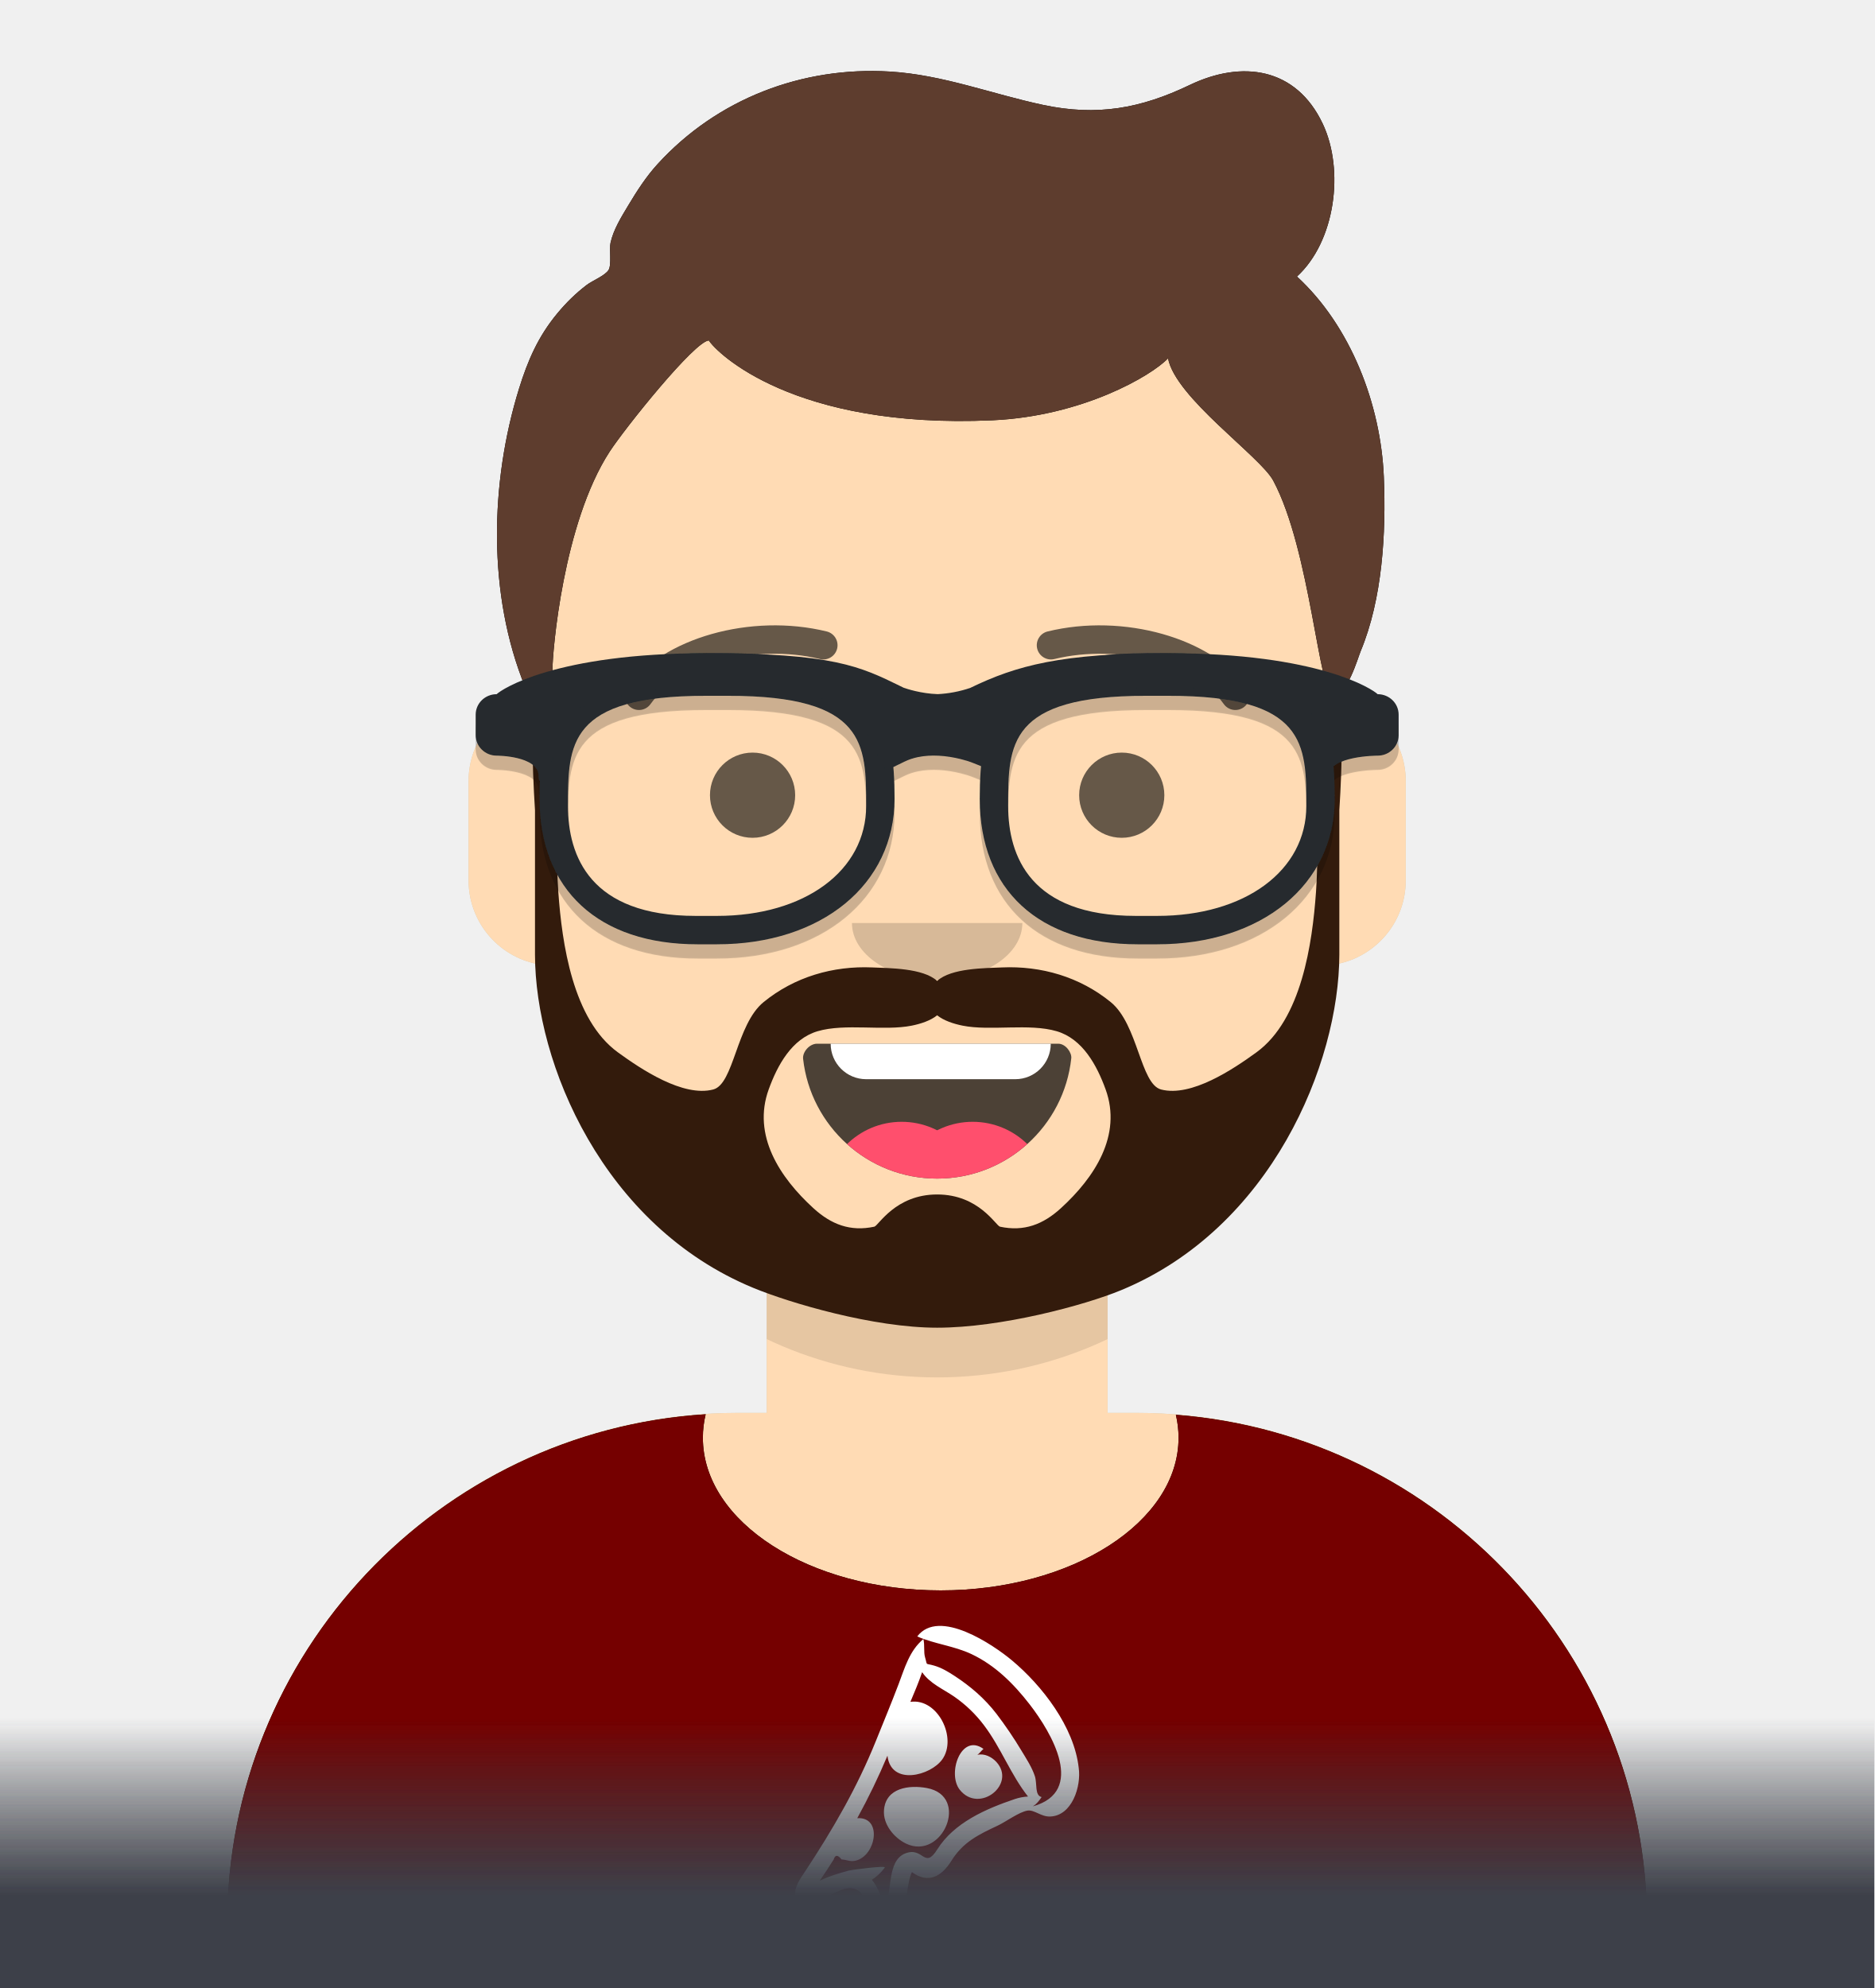
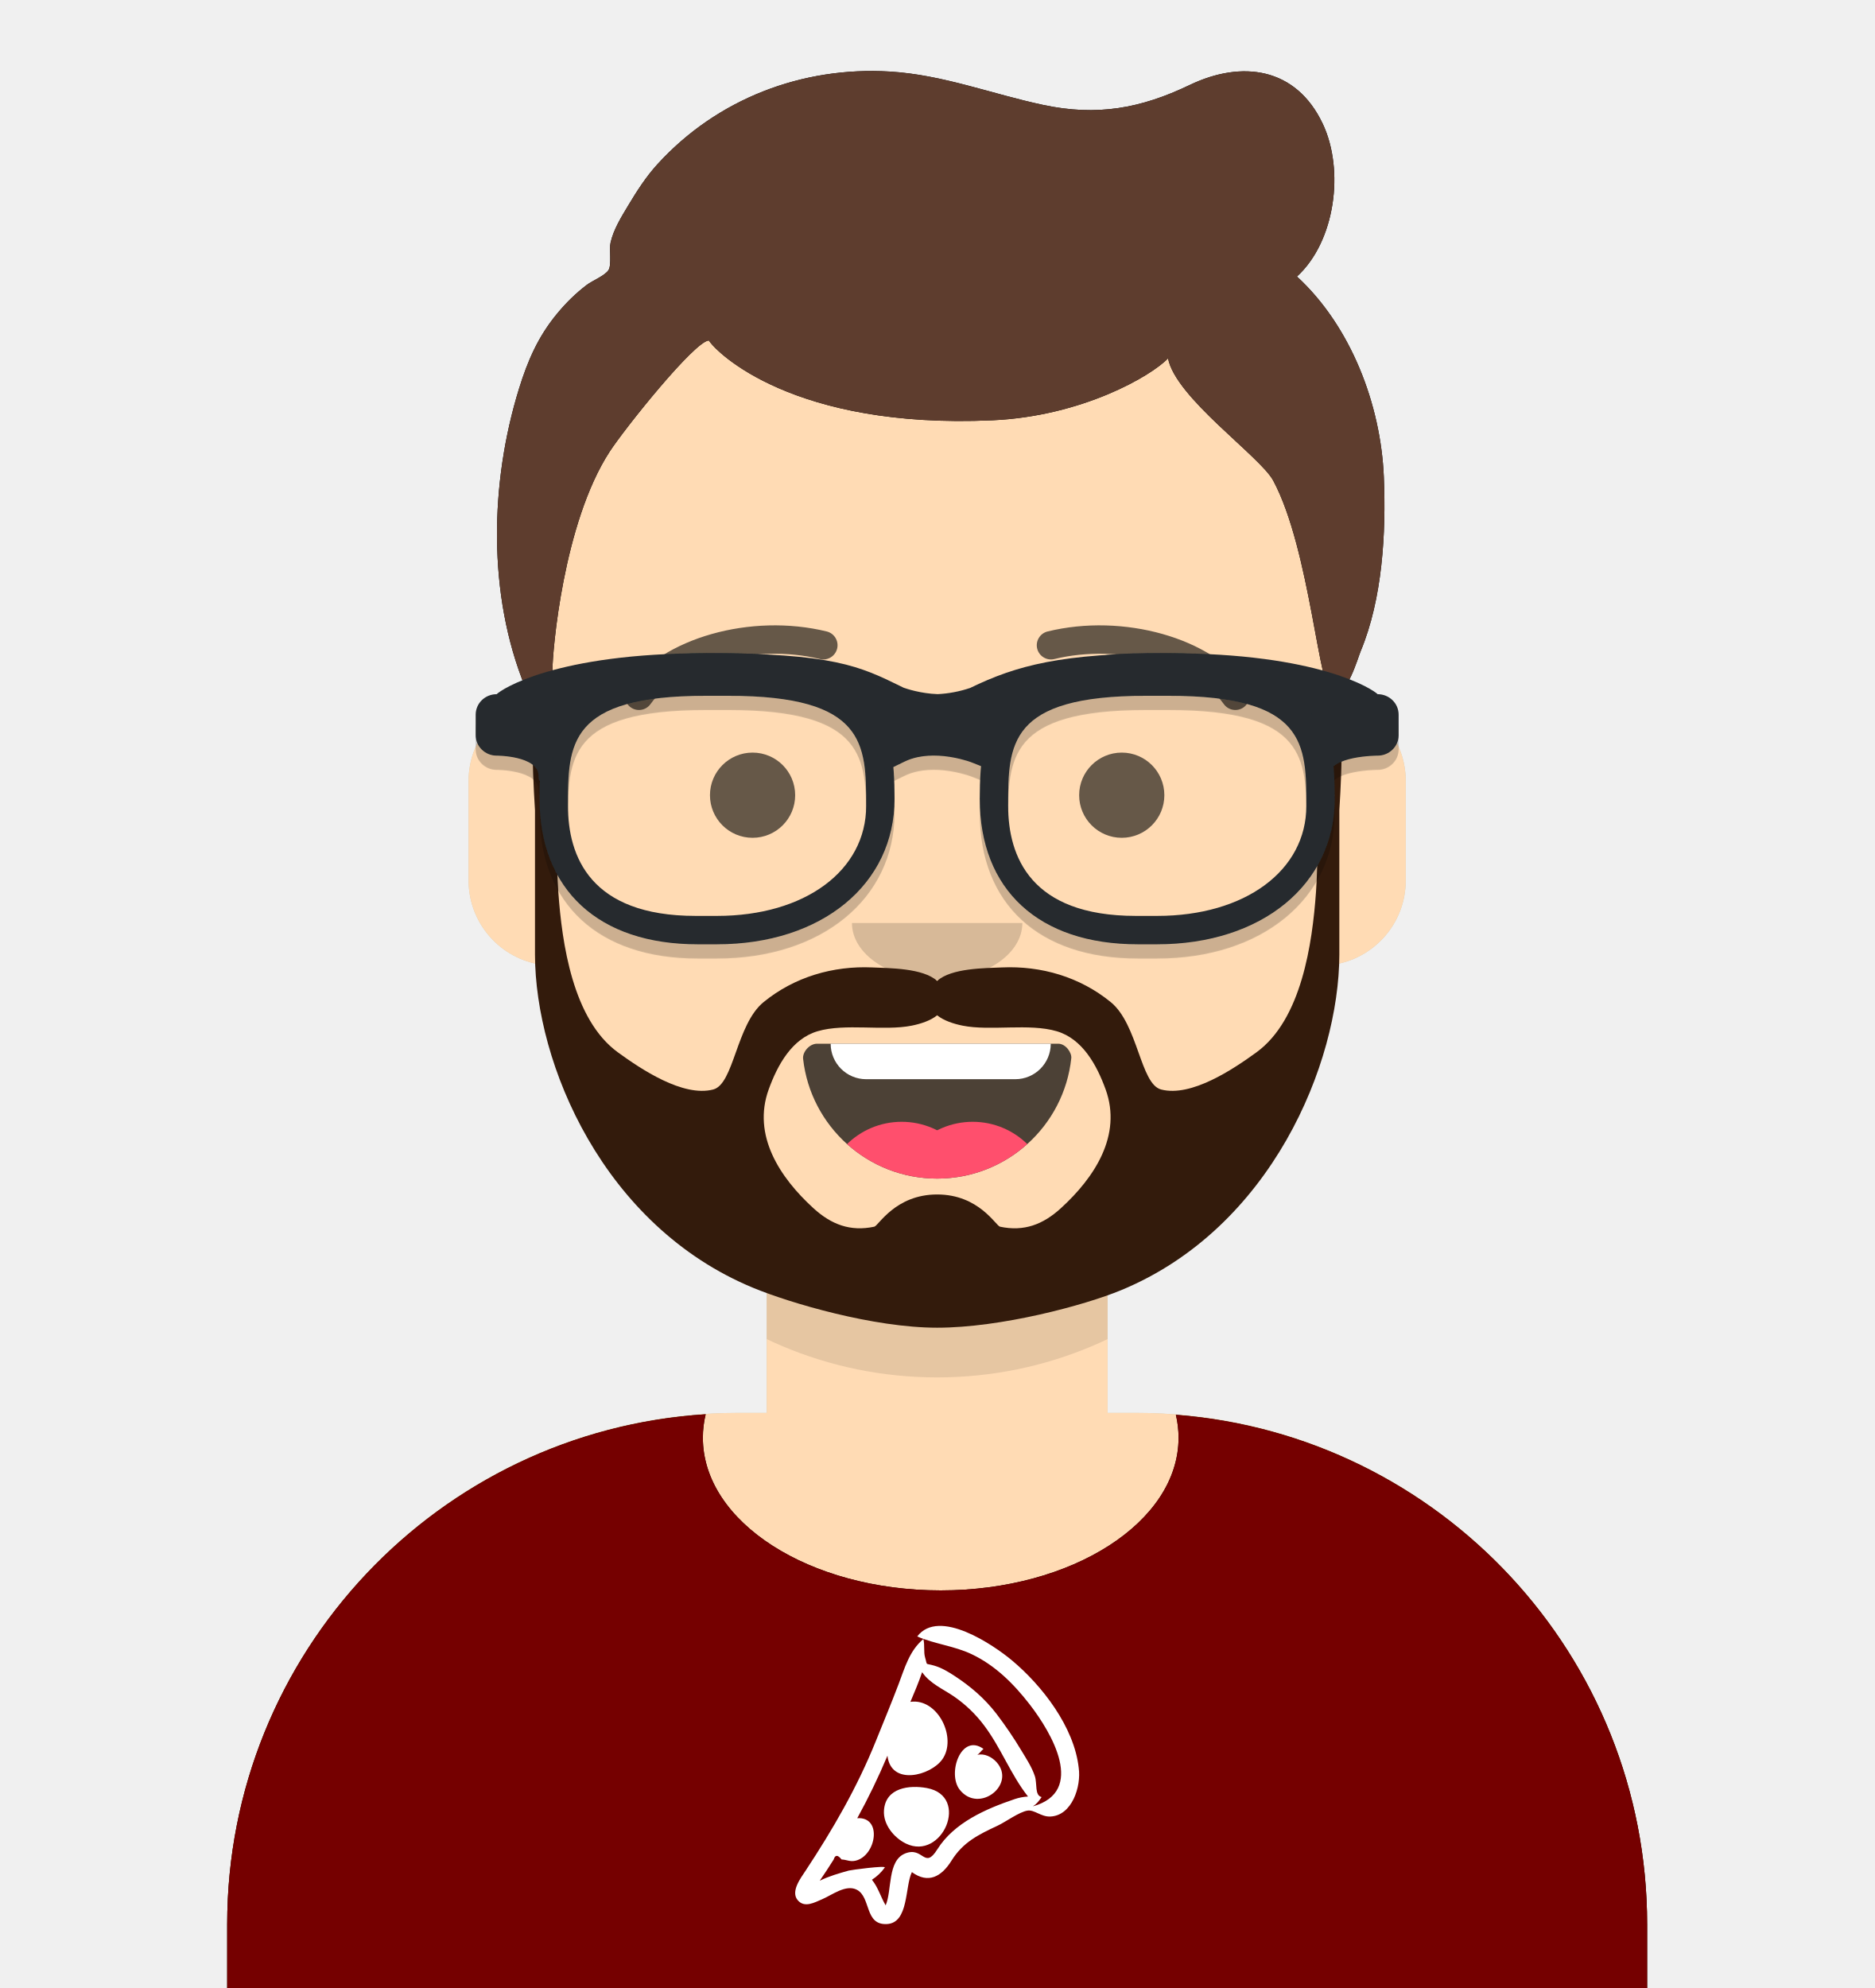
<svg xmlns="http://www.w3.org/2000/svg" xmlns:xlink="http://www.w3.org/1999/xlink" width="264" height="280" viewBox="0 0 264 280">
  <defs>
    <linearGradient id="n" x1="0" x2="0" y1="0" y2="1">
      <stop offset="0%" stop-color="#3C4048" stop-opacity="0" />
      <stop offset="50%" stop-color="#3C4048" />
      <stop offset="100%" stop-color="#3C4048" />
    </linearGradient>
    <path d="M124 144.611V163h4c39.765 0 72 32.235 72 72v9H0v-9c0-39.765 32.235-72 72-72h4v-18.389c-17.237-8.189-29.628-24.924-31.695-44.73C38.48 99.058 34 94.052 34 88V74c0-5.946 4.325-10.882 10-11.834V56c0-30.928 25.072-56 56-56s56 25.072 56 56v6.166c5.675.952 10 5.888 10 11.834v14c0 6.052-4.48 11.058-10.305 11.881-2.067 19.806-14.458 36.541-31.695 44.73" id="a" />
  </defs>
  <g fill="none" fill-rule="evenodd">
    <g />
    <g mask="url(#react-mask-5)">
      <g transform="translate(32 36)">
        <mask id="b" fill="#fff">
          <use xlink:href="#a" />
        </mask>
        <use fill="#D0C6AC" xlink:href="#a" />
        <g mask="url(#b)" fill="#FFDBB4">
          <path d="M0 0h264v280H0z" />
        </g>
        <path d="M156 79v23c0 30.928-25.072 56-56 56s-56-25.072-56-56V79v15c0 30.928 25.072 56 56 56s56-25.072 56-56z" fill-opacity=".1" fill="#000" mask="url(#b)" />
      </g>
      <g transform="translate(0 170)">
        <defs>
          <path d="M165.624 29.268C202.76 32.138 232 63.18 232 101.052V110H32v-8.948c0-38.217 29.775-69.48 67.393-71.855A14 14 0 0 0 99 32.5C99 44.374 113.998 54 132.5 54S166 44.374 166 32.5c0-1.098-.128-2.178-.376-3.232" id="c" />
        </defs>
        <mask id="d" fill="#fff">
          <use xlink:href="#c" />
        </mask>
        <use fill="#000" xlink:href="#c" />
        <g mask="url(#d)" fill="#750000">
          <path d="M0 0h264v110H0z" />
        </g>
        <g fill="#FFF" mask="url(#d)">
          <path d="M142.933 83.391c-4.082 1.38-8.55 3.324-10.905 7.074-1.847 2.942-1.971-.455-4.55.593-2.508 1.019-1.822 5.223-2.733 7.301-.708-1.191-1.043-2.516-1.935-3.604a6.6 6.6 0 0 0 1.814-1.724c.156-.32-4.792.348-5.076.43-1.411.401-2.74.77-4.088 1.429a79 79 0 0 0 1.965-2.989q.31-1.02 1.108-.006c.748.036 1.178.357 1.962.177 2.915-.667 3.843-6.223.25-5.987a93 93 0 0 0 4.253-8.802c.502 4.291 6.08 2.813 7.719.525 2.14-2.989-.604-8.662-4.484-8.112.581-1.375 1.17-2.762 1.65-4.178 1.092 1.61 3.001 2.39 4.538 3.457a18.2 18.2 0 0 1 4.163 4.006c2.386 3.14 3.793 7.007 6.215 10.052a7 7 0 0 0-1.866.358m9.006-4.388c-.632-5.757-5.15-11.601-9.44-15.176-2.55-2.125-10.24-7.385-13.306-3.34 2.472 1.071 5.2 1.33 7.65 2.489 3.32 1.572 5.922 4.16 8.168 7.055 3.137 4.045 7.97 12.283.474 14.386.518-.338.819-.709 1.228-1.308-1.007-.233-.6-1.878-.954-2.952-.412-1.25-1.21-2.467-1.884-3.582a57 57 0 0 0-3.504-5.171c-1.678-2.186-3.686-3.907-5.977-5.396-.907-.589-1.775-1.11-2.817-1.415-1.349-.394-.907.086-1.276-1.146-.232-.773-.024-1.763-.246-2.592-1.973 1.658-2.615 4.055-3.5 6.381-1.02 2.684-2.122 5.335-3.196 7.997-2.635 6.535-6.034 12.395-9.891 18.247-.672 1.02-2.165 2.95-1.09 4.174.96 1.095 2.33.306 3.386-.139 1.436-.604 3.385-2.164 4.935-1.347 1.998 1.054 1.054 4.984 4.214 4.827 3.114-.154 2.527-5.28 3.527-7.317 2.311 1.685 4.175.64 5.579-1.611 1.626-2.61 3.775-3.657 6.513-4.938 1.12-.524 3.034-1.94 4.2-2.115.966-.145 1.893.883 3.184.837 3.098-.113 4.392-4.253 4.023-6.848" />
          <path d="M130.537 81.834c-2.425-.445-5.807-.074-6.029 3.153-.136 1.978 1.41 3.848 3.082 4.664 5.122 2.5 9.109-6.688 2.947-7.817m9.799-3.676c-.65-.706-1.703-1.24-2.675-.993.31-.214.568-.6.864-.839-3.156-2.286-5.14 3.479-3.346 5.748 2.717 3.44 8.037-.766 5.157-3.916" />
        </g>
      </g>
      <g fill="#000">
        <g transform="translate(78 134)">
          <defs>
            <path d="M35.118 15.128C36.176 24.62 44.226 32 54 32c9.804 0 17.874-7.426 18.892-16.96.082-.767-.775-2.04-1.85-2.04H37.088c-1.08 0-2.075 1.178-1.97 2.128" id="e" />
          </defs>
          <mask id="f" fill="#fff">
            <use xlink:href="#e" />
          </mask>
          <use fill-opacity=".7" xlink:href="#e" />
          <rect fill="#FFF" mask="url(#f)" x="39" y="2" width="31" height="16" rx="5" />
          <g mask="url(#f)" fill="#FF4F6D">
            <g transform="translate(38 24)">
              <circle cx="11" cy="11" r="11" />
              <circle cx="21" cy="11" r="11" />
            </g>
          </g>
        </g>
        <path d="M120 130c0 4.418 5.373 8 12 8s12-3.582 12-8" fill-opacity=".16" />
        <g transform="translate(76 90)" fill-opacity=".6">
          <circle cx="30" cy="22" r="6" />
          <circle cx="82" cy="22" r="6" />
        </g>
        <path d="M91.63 99.159c3.915-5.51 14.648-8.599 23.893-6.329a2 2 0 0 0 .954-3.884c-10.737-2.636-23.165.941-28.107 7.894a2 2 0 0 0 3.26 2.318m80.74.001c-3.915-5.51-14.648-8.598-23.893-6.328a2 2 0 0 1-.954-3.884c10.737-2.637 23.165.94 28.107 7.893a2 2 0 0 1-3.26 2.318" fill-rule="nonzero" fill-opacity=".6" />
      </g>
      <defs>
        <path id="g" d="M0 0h264v280H0z" />
        <path d="M183.68 38.949c5.406-4.95 6.707-14.987 3.638-21.5-3.769-7.995-11.417-8.997-18.746-5.48-6.908 3.315-13.057 4.419-20.622 2.813-7.258-1.541-14.144-4.26-21.647-4.706-12.325-.733-24.3 3.839-32.7 13.053-1.603 1.758-2.894 3.768-4.115 5.805-.976 1.63-2.077 3.38-2.493 5.258-.198.894.17 3.098-.275 3.83-.48.79-2.296 1.515-3.069 2.102-1.567 1.189-2.924 2.53-4.18 4.047-2.666 3.222-4.133 6.587-5.368 10.572-4.102 13.245-4.45 28.998.854 42.004.707 1.734 2.898 5.352 4.186 1.638.255-.734-.334-3.194-.333-3.935.005-2.72 1.506-20.729 8.047-30.817 2.13-3.284 11.973-15.58 13.984-15.68 1.065 1.693 11.88 12.51 39.942 11.242 12.662-.572 22.4-6.26 24.738-8.727 1.028 5.533 12.992 13.816 14.815 17.224 5.267 9.846 6.435 30.304 8.445 30.265s3.453-5.237 3.867-6.23c3.072-7.375 3.595-16.632 3.267-24.559-.427-10.202-4.638-21.226-12.235-28.22" id="k" />
      </defs>
      <mask id="h" fill="#fff">
        <use xlink:href="#g" />
      </mask>
      <g />
      <g mask="url(#h)">
        <g transform="translate(-1)">
          <g transform="translate(49 72)">
            <defs>
              <path d="M101.428 98.169c-2.513 2.294-5.19 3.325-8.575 2.604-.582-.124-2.957-4.538-8.853-4.538-5.897 0-8.27 4.414-8.853 4.538-3.385.721-6.062-.31-8.576-2.604-4.725-4.313-8.654-10.26-6.293-16.75 1.23-3.382 3.232-7.095 6.873-8.173 3.887-1.15 9.346-.002 13.264-.788 1.27-.254 2.656-.707 3.585-1.458.929.75 2.316 1.204 3.585 1.458 3.918.786 9.376-.362 13.264.788 3.64 1.078 5.642 4.79 6.873 8.173 2.361 6.49-1.568 12.437-6.294 16.75M140.081 26c-3.41 8.4-2.093 18.858-2.724 27.676-.513 7.167-2.02 17.91-8.384 22.539-3.255 2.367-9.179 6.345-13.431 5.235-2.927-.764-3.24-9.16-7.087-12.303-4.363-3.565-9.812-5.131-15.306-4.89-2.37.105-7.165.08-9.15 1.903-1.983-1.823-6.777-1.798-9.148-1.902-5.494-.242-10.943 1.324-15.306 4.889-3.847 3.143-4.16 11.54-7.087 12.303-4.252 1.11-10.176-2.868-13.431-5.235-6.365-4.63-7.87-15.372-8.384-22.54-.63-8.817.686-19.275-2.724-27.675-1.66 0-.565 16.129-.565 16.129v20.356c.032 15.288 9.581 38.17 30.754 46.908C63.286 111.53 75.015 115 84 115s20.714-3.14 25.892-5.277c21.173-8.737 30.722-31.95 30.754-47.238V42.13S141.74 26 140.081 26" id="i" />
            </defs>
            <mask id="j" fill="#fff">
              <use xlink:href="#i" />
            </mask>
            <use fill="#331B0C" xlink:href="#i" />
            <g mask="url(#j)" fill="#ff">
              <path d="M-32 0h264v244H-32z" />
            </g>
          </g>
          <mask id="l" fill="#fff">
            <use xlink:href="#k" />
          </mask>
          <use fill="#000" xlink:href="#k" />
          <g mask="url(#l)" fill="#5e3d2e">
            <path d="M0 0h264v280H0z" />
          </g>
          <g transform="translate(62 85)">
            <defs>
              <filter x="-.8%" y="-2.4%" width="101.5%" height="109.8%" filterUnits="objectBoundingBox" id="m">
                <feOffset dy="2" in="SourceAlpha" result="shadowOffsetOuter1" />
                <feColorMatrix values="0 0 0 0 0 0 0 0 0 0 0 0 0 0 0 0 0 0 0.2 0" in="shadowOffsetOuter1" result="shadowMatrixOuter1" />
                <feMerge>
                  <feMergeNode in="shadowMatrixOuter1" />
                  <feMergeNode in="SourceGraphic" />
                </feMerge>
              </filter>
            </defs>
            <g filter="url(#m)" transform="translate(6 7)" fill="#252C2F" fill-rule="nonzero">
              <path d="M34 41h-2.758C17.315 41 9 33.336 9 20.5 9 10.127 10.817 0 32.53 0h2.94C57.183 0 59 10.127 59 20.5 59 32.569 48.721 41 34 41M32.385 6C13 6 13 12.841 13 21.502 13 28.572 16.116 37 30.97 37H34c12.365 0 21-6.373 21-15.498C55 12.84 55 6 35.615 6zM96 41h-2.758C79.315 41 71 33.336 71 20.5 71 10.127 72.817 0 94.53 0h2.94C119.183 0 121 10.127 121 20.5 121 32.569 110.721 41 96 41M94.385 6C75 6 75 12.841 75 21.502 75 28.572 78.12 37 92.97 37H96c12.365 0 21-6.373 21-15.498C117 12.84 117 6 97.615 6z" />
              <path d="M2.955 5.772C3.645 5.096 11.21 0 32.5 0c17.851 0 21.63 1.853 27.35 4.652l.419.207c.398.14 2.431.83 4.81.907a17 17 0 0 0 4.563-.869C76.17 1.722 82.562 0 97.5 0c21.29 0 28.854 5.096 29.545 5.772 1.634 0 2.955 1.29 2.955 2.885v2.886c0 1.596-1.32 2.886-2.955 2.886 0 0-6.901 0-6.901 2.886 0 2.885-1.962-4.176-1.962-5.772v-2.81c-3.603-1.38-10.054-3.947-20.682-3.947-11.842 0-17.739 2.1-22.798 4.185l.057.137-.003 1.986-2.217 5.35L69.8 15.36c-.244-.097-.772-.27-1.504-.451-2.04-.503-4.137-.656-5.992-.276q-1.021.21-1.891.633l-2.643 1.29-2.643-5.16.117-2.295.08-.195c-4.362-2.033-8.385-4.12-22.824-4.12-10.628 0-17.078 2.565-20.682 3.944v2.812c0 1.596-2.954 8.657-2.954 5.772 0-2.886-5.91-2.886-5.91-2.886-1.63 0-2.954-1.29-2.954-2.886V8.657c0-1.595 1.324-2.885 2.955-2.885" />
-               <path fill="url(#n)" d="M-100 150h300v50h-300z" />
            </g>
          </g>
        </g>
      </g>
    </g>
  </g>
</svg>
